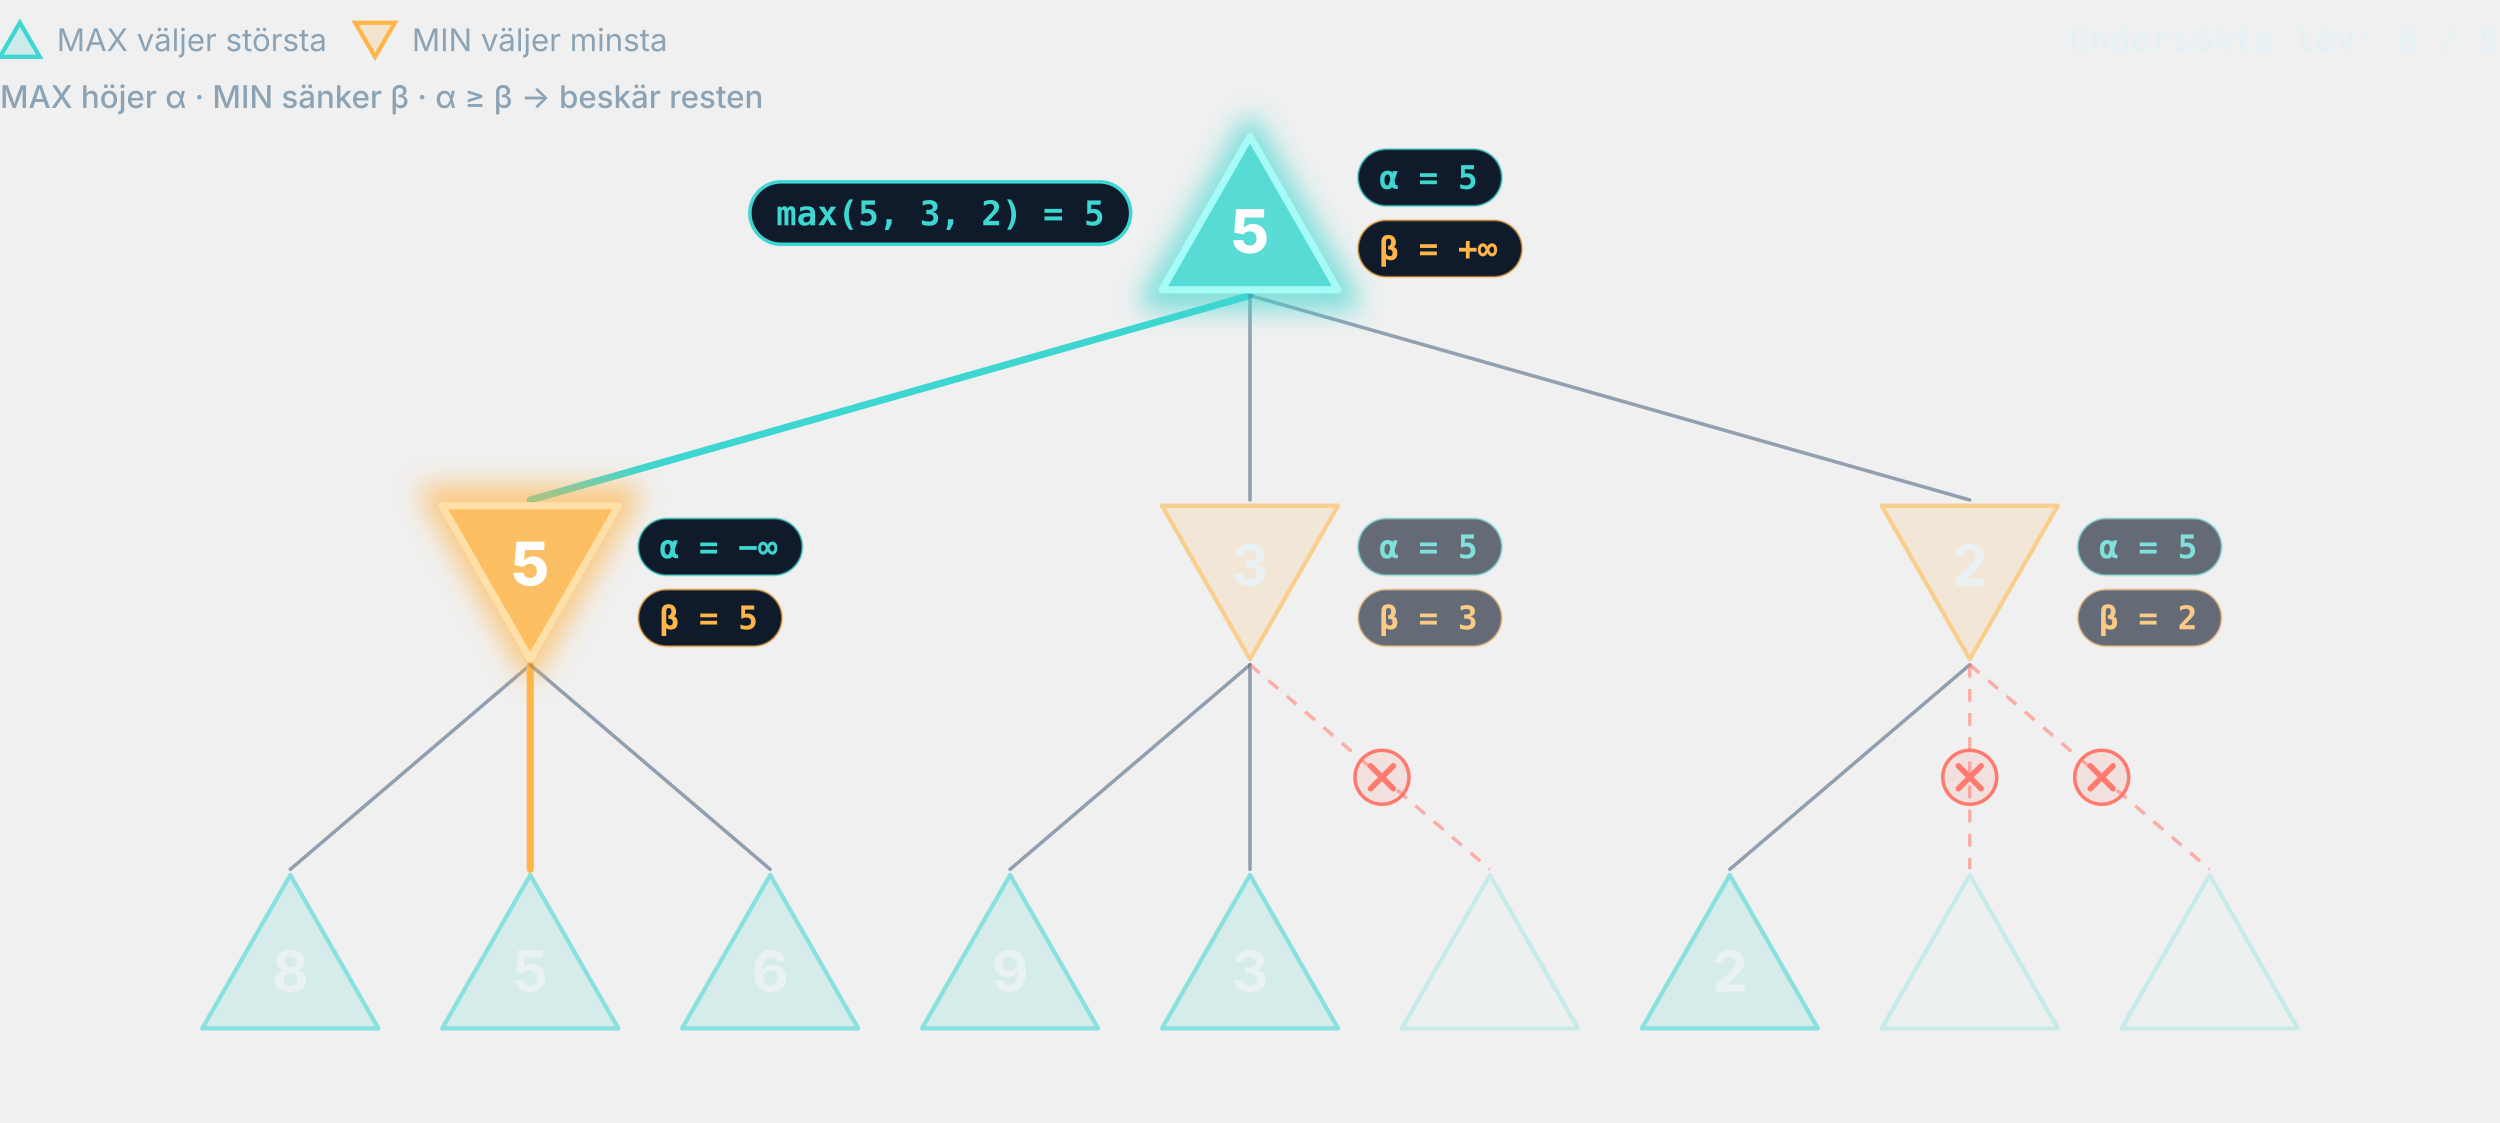
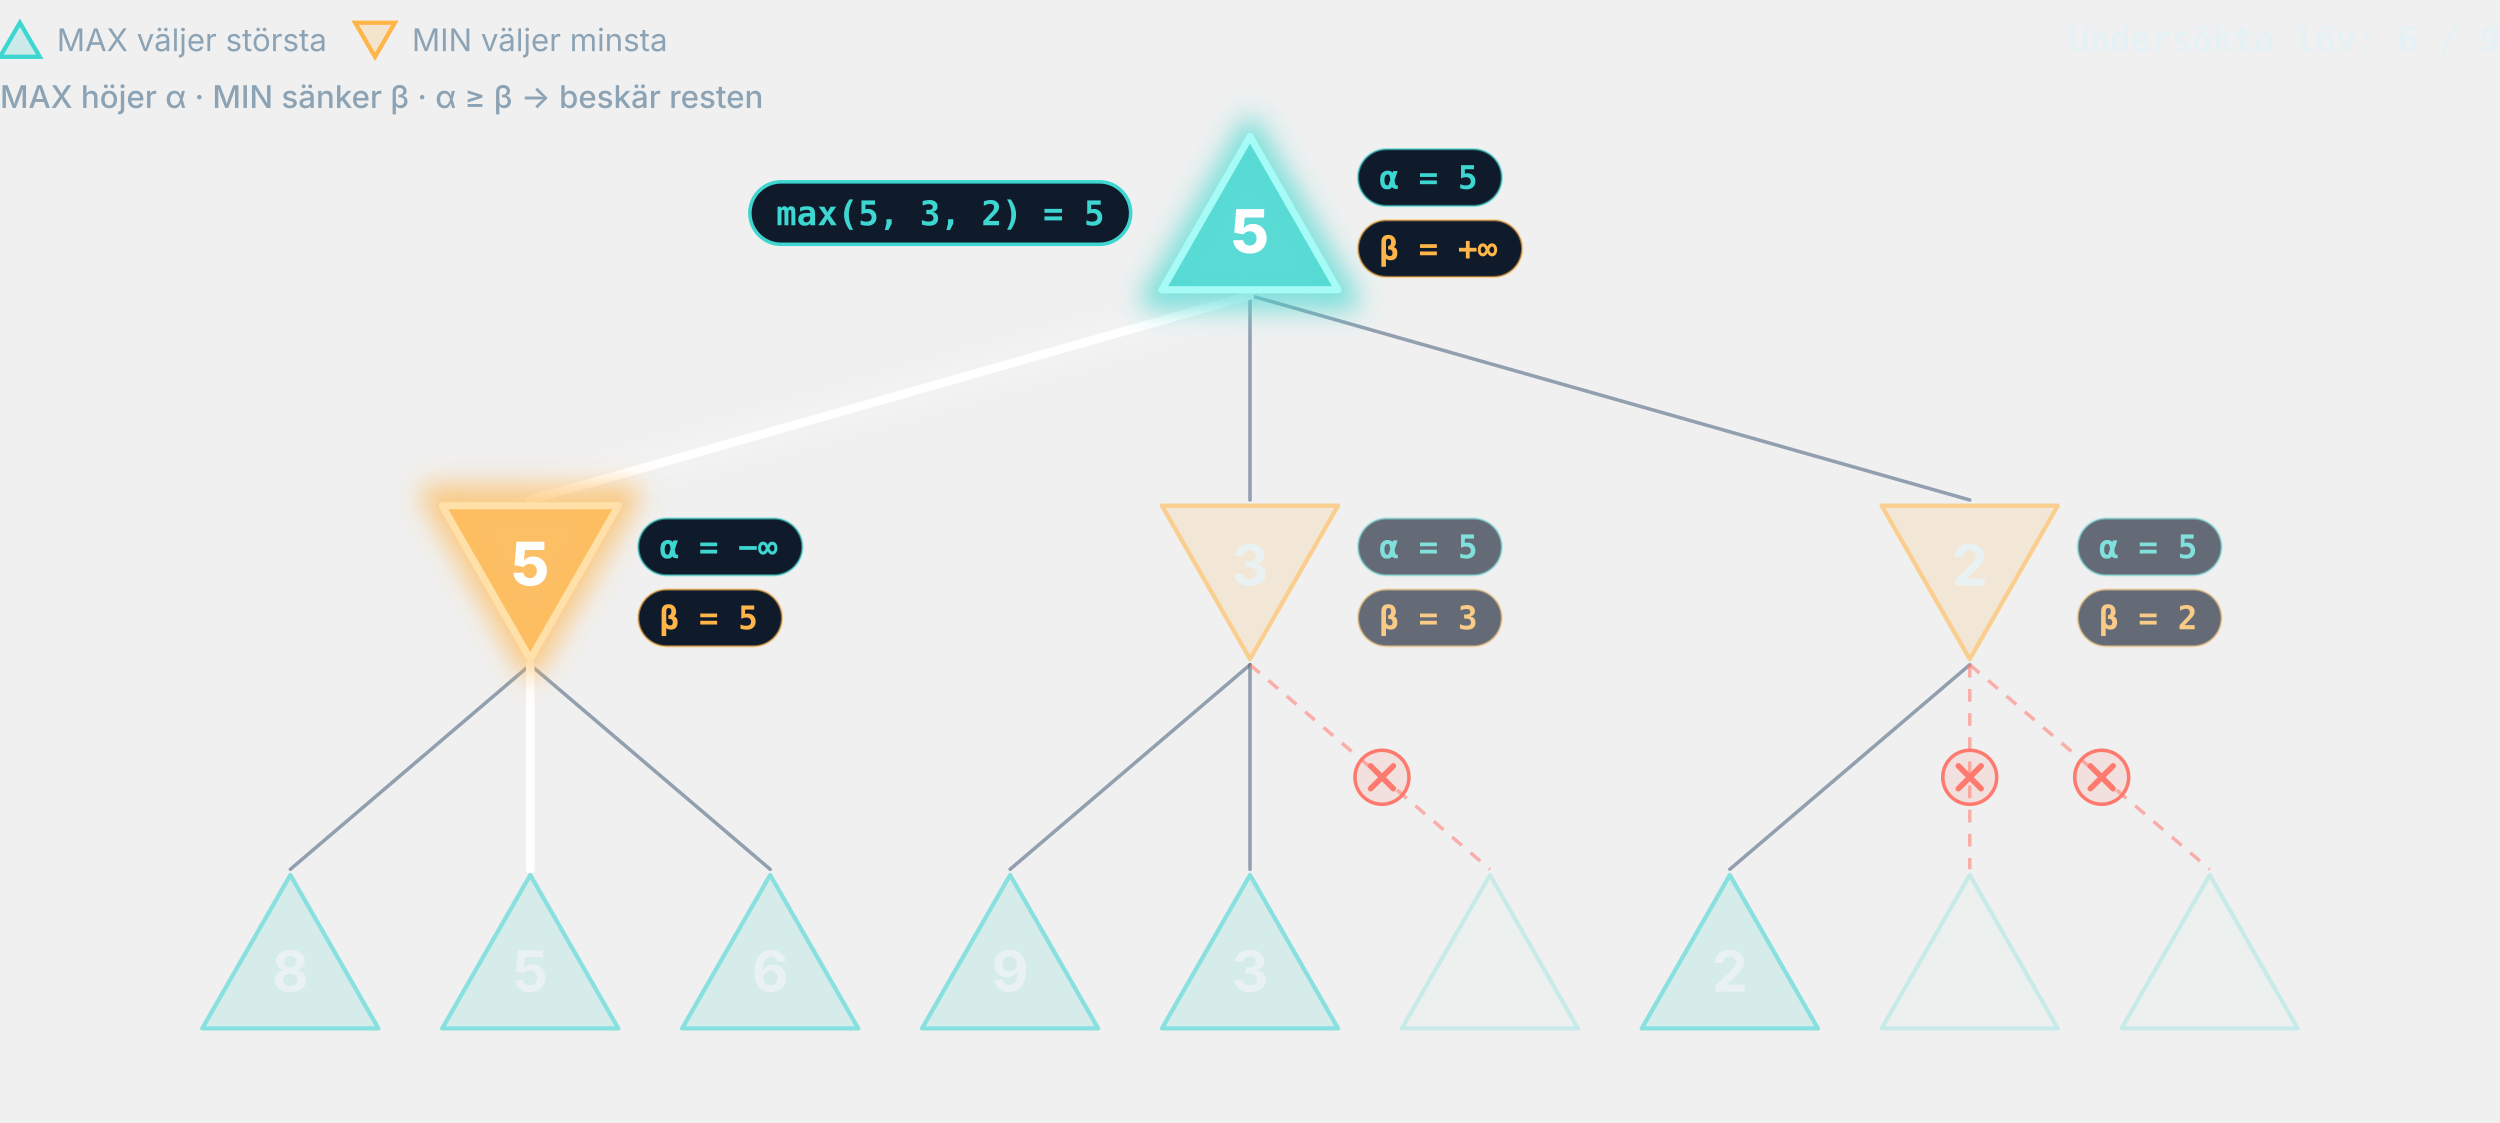
<svg xmlns="http://www.w3.org/2000/svg" viewBox="0 0 1760 790" width="1760" height="790" role="img">
  <defs>
    <filter id="glow" x="-40%" y="-40%" width="180%" height="180%">
      <feGaussianBlur stdDeviation="9" />
    </filter>
    <filter id="soft" x="-20%" y="-20%" width="140%" height="140%">
      <feGaussianBlur stdDeviation="4" />
    </filter>
  </defs>
  <g transform="translate(0,30)">
    <polygon points="14,-14 28,10 0,10" fill="#3DD6D0" fill-opacity=".2" stroke="#3DD6D0" stroke-width="3" />
    <text x="40.0" y="6.0" font-family="'IBM Plex Sans','Segoe UI',Inter,Helvetica,Arial,sans-serif" font-size="22" font-weight="400" fill="#8BA3B4" text-anchor="start">MAX väljer största</text>
    <polygon points="250,-14 278,-14 264,10" fill="#FFB547" fill-opacity=".2" stroke="#FFB547" stroke-width="3" />
    <text x="290.0" y="6.0" font-family="'IBM Plex Sans','Segoe UI',Inter,Helvetica,Arial,sans-serif" font-size="22" font-weight="400" fill="#8BA3B4" text-anchor="start">MIN väljer minsta</text>
  </g>
  <text x="1760.0" y="36.0" font-family="'IBM Plex Mono','SFMono-Regular',Menlo,Consolas,monospace" font-size="24" font-weight="600" fill="#E6F1F5" text-anchor="end">Undersökta löv: 6 / 9</text>
  <path data-edge="r0:r00" d="M373.3,468.0L204.4,612.0" stroke="#3B5572" stroke-width="2.5" stroke-linecap="round" fill="none" opacity="0.52" />
-   <path data-edge="r0:r01" d="M373.3,468.0L373.3,612.0" stroke="#FFB547" stroke-width="5" stroke-linecap="round" fill="none" opacity="1" />
+   <path data-edge="r0:r01" d="M373.3,468.0L373.3,612.0" stroke="#3B5572" stroke-width="2.5" stroke-linecap="round" fill="none" opacity="0.52" />
  <path data-edge="r0:r02" d="M373.3,468.0L542.2,612.0" stroke="#3B5572" stroke-width="2.5" stroke-linecap="round" fill="none" opacity="0.52" />
-   <path data-edge="r:r0" d="M880.0,208.0L373.3,352.0" stroke="#3DD6D0" stroke-width="5" stroke-linecap="round" fill="none" opacity="1" />
+   <path data-edge="r:r0" d="M880.0,208.0L373.3,352.0" stroke="#8BA3B4" stroke-width="3" stroke-linecap="round" fill="none" opacity="1" />
  <path data-edge="r1:r10" d="M880.0,468.0L711.1,612.0" stroke="#3B5572" stroke-width="2.5" stroke-linecap="round" fill="none" opacity="0.52" />
  <path data-edge="r1:r11" d="M880.0,468.0L880.0,612.0" stroke="#3B5572" stroke-width="2.5" stroke-linecap="round" fill="none" opacity="0.52" />
  <path data-edge="r1:r12" d="M880.0,468.0L1048.9,612.0" stroke="#FF7A6E" stroke-width="2.5" stroke-dasharray="9 8" opacity="0.55" />
  <g data-cut="r12">
    <circle cx="972.9" cy="547.2" r="19" fill="#FF7A6E" fill-opacity=".14" stroke="#FF7A6E" stroke-width="2.5" />
    <path d="M964.9,539.2L980.9,555.2M980.9,539.2L964.9,555.2" stroke="#FF7A6E" stroke-width="4" stroke-linecap="round" />
  </g>
  <path data-edge="r:r1" d="M880.0,208.0L880.0,352.0" stroke="#3B5572" stroke-width="2.5" stroke-linecap="round" fill="none" opacity="0.52" />
  <path data-edge="r2:r20" d="M1386.7,468.0L1217.8,612.0" stroke="#3B5572" stroke-width="2.5" stroke-linecap="round" fill="none" opacity="0.52" />
  <path data-edge="r2:r21" d="M1386.7,468.0L1386.7,612.0" stroke="#FF7A6E" stroke-width="2.5" stroke-dasharray="9 8" opacity="0.55" />
  <g data-cut="r21">
    <circle cx="1386.7" cy="547.2" r="19" fill="#FF7A6E" fill-opacity=".14" stroke="#FF7A6E" stroke-width="2.5" />
    <path d="M1378.7,539.2L1394.7,555.2M1394.7,539.2L1378.7,555.2" stroke="#FF7A6E" stroke-width="4" stroke-linecap="round" />
  </g>
  <path data-edge="r2:r22" d="M1386.7,468.0L1555.6,612.0" stroke="#FF7A6E" stroke-width="2.5" stroke-dasharray="9 8" opacity="0.55" />
  <g data-cut="r22">
    <circle cx="1479.6" cy="547.2" r="19" fill="#FF7A6E" fill-opacity=".14" stroke="#FF7A6E" stroke-width="2.5" />
    <path d="M1471.6,539.2L1487.6,555.2M1487.6,539.2L1471.6,555.2" stroke="#FF7A6E" stroke-width="4" stroke-linecap="round" />
  </g>
  <path data-edge="r:r2" d="M880.0,208.0L1386.7,352.0" stroke="#3B5572" stroke-width="2.5" stroke-linecap="round" fill="none" opacity="0.52" />
+   <path d="M880.0,208.0L373.3,352.0" stroke="#FFFFFF" stroke-width="16" stroke-opacity=".28" stroke-linecap="round" filter="url(#glow)" />
+   <path data-route="r:r0" d="M880.0,208.0L373.3,352.0" stroke="#FFFFFF" stroke-width="6" stroke-linecap="round" />
+   <path d="M373.3,468.0L373.3,612.0" stroke="#FFFFFF" stroke-width="16" stroke-opacity=".28" stroke-linecap="round" filter="url(#glow)" />
+   <path data-route="r0:r01" d="M373.3,468.0L373.3,612.0" stroke="#FFFFFF" stroke-width="6" stroke-linecap="round" />
  <polygon data-focus-node="r" points="880.0,87.4 951.9,212.6 808.1,212.6" fill="#3DD6D0" fill-opacity=".55" stroke="#3DD6D0" stroke-width="14" stroke-opacity=".5" stroke-linejoin="round" filter="url(#glow)" />
  <polygon data-focus-node="r0" points="301.4,347.4 445.3,347.4 373.3,472.6" fill="#FFB547" fill-opacity=".55" stroke="#FFB547" stroke-width="14" stroke-opacity=".5" stroke-linejoin="round" filter="url(#glow)" />
  <g data-node="r00" opacity="0.58">
    <polygon points="204.4,616.0 266.4,724.0 142.4,724.0" fill="#3DD6D0" fill-opacity="0.26" stroke="#3DD6D0" stroke-width="3" stroke-linejoin="round" />
    <text x="204.4" y="698.1" font-family="'IBM Plex Sans','Segoe UI',Inter,Helvetica,Arial,sans-serif" font-size="40.0" font-weight="700" fill="#E6F1F5" text-anchor="middle">8</text>
  </g>
  <g data-node="r01" opacity="0.58">
    <polygon points="373.3,616.0 435.3,724.0 311.3,724.0" fill="#3DD6D0" fill-opacity="0.26" stroke="#3DD6D0" stroke-width="3" stroke-linejoin="round" />
    <text x="373.3" y="698.1" font-family="'IBM Plex Sans','Segoe UI',Inter,Helvetica,Arial,sans-serif" font-size="40.0" font-weight="700" fill="#E6F1F5" text-anchor="middle">5</text>
  </g>
  <g data-node="r02" opacity="0.58">
    <polygon points="542.2,616.0 604.2,724.0 480.2,724.0" fill="#3DD6D0" fill-opacity="0.26" stroke="#3DD6D0" stroke-width="3" stroke-linejoin="round" />
    <text x="542.2" y="698.1" font-family="'IBM Plex Sans','Segoe UI',Inter,Helvetica,Arial,sans-serif" font-size="40.0" font-weight="700" fill="#E6F1F5" text-anchor="middle">6</text>
  </g>
  <g data-node="r0" opacity="1">
    <polygon points="311.3,356.0 435.3,356.0 373.3,464.0" fill="#FFB547" fill-opacity=".62" stroke="#FFE0A8" stroke-width="5" stroke-linejoin="round" />
    <text x="373.3" y="412.2" font-family="'IBM Plex Sans','Segoe UI',Inter,Helvetica,Arial,sans-serif" font-size="42.4" font-weight="800" fill="#FFFFFF" text-anchor="middle">5</text>
  </g>
  <g data-node="r10" opacity="0.58">
    <polygon points="711.1,616.0 773.1,724.0 649.1,724.0" fill="#3DD6D0" fill-opacity="0.26" stroke="#3DD6D0" stroke-width="3" stroke-linejoin="round" />
    <text x="711.1" y="698.1" font-family="'IBM Plex Sans','Segoe UI',Inter,Helvetica,Arial,sans-serif" font-size="40.0" font-weight="700" fill="#E6F1F5" text-anchor="middle">9</text>
  </g>
  <g data-node="r11" opacity="0.58">
    <polygon points="880.0,616.0 942.0,724.0 818.0,724.0" fill="#3DD6D0" fill-opacity="0.26" stroke="#3DD6D0" stroke-width="3" stroke-linejoin="round" />
    <text x="880.0" y="698.1" font-family="'IBM Plex Sans','Segoe UI',Inter,Helvetica,Arial,sans-serif" font-size="40.0" font-weight="700" fill="#E6F1F5" text-anchor="middle">3</text>
  </g>
  <g data-node="r12" opacity="0.22">
    <polygon points="1048.9,616.0 1110.9,724.0 986.9,724.0" fill="#3DD6D0" fill-opacity="0.1" stroke="#3DD6D0" stroke-width="3" stroke-linejoin="round" />
  </g>
  <g data-node="r1" opacity="0.58">
    <polygon points="818.0,356.0 942.0,356.0 880.0,464.0" fill="#FFB547" fill-opacity="0.26" stroke="#FFB547" stroke-width="3" stroke-linejoin="round" />
    <text x="880.0" y="412.2" font-family="'IBM Plex Sans','Segoe UI',Inter,Helvetica,Arial,sans-serif" font-size="40.0" font-weight="700" fill="#E6F1F5" text-anchor="middle">3</text>
  </g>
  <g data-node="r20" opacity="0.58">
    <polygon points="1217.8,616.0 1279.8,724.0 1155.8,724.0" fill="#3DD6D0" fill-opacity="0.26" stroke="#3DD6D0" stroke-width="3" stroke-linejoin="round" />
    <text x="1217.8" y="698.1" font-family="'IBM Plex Sans','Segoe UI',Inter,Helvetica,Arial,sans-serif" font-size="40.0" font-weight="700" fill="#E6F1F5" text-anchor="middle">2</text>
  </g>
  <g data-node="r21" opacity="0.22">
    <polygon points="1386.7,616.0 1448.7,724.0 1324.7,724.0" fill="#3DD6D0" fill-opacity="0.1" stroke="#3DD6D0" stroke-width="3" stroke-linejoin="round" />
  </g>
  <g data-node="r22" opacity="0.22">
    <polygon points="1555.6,616.0 1617.6,724.0 1493.6,724.0" fill="#3DD6D0" fill-opacity="0.1" stroke="#3DD6D0" stroke-width="3" stroke-linejoin="round" />
  </g>
  <g data-node="r2" opacity="0.58">
    <polygon points="1324.7,356.0 1448.7,356.0 1386.7,464.0" fill="#FFB547" fill-opacity="0.26" stroke="#FFB547" stroke-width="3" stroke-linejoin="round" />
    <text x="1386.7" y="412.2" font-family="'IBM Plex Sans','Segoe UI',Inter,Helvetica,Arial,sans-serif" font-size="40.0" font-weight="700" fill="#E6F1F5" text-anchor="middle">2</text>
  </g>
  <g data-node="r" opacity="1">
    <polygon points="880.0,96.0 942.0,204.0 818.0,204.0" fill="#3DD6D0" fill-opacity=".62" stroke="#A6FBF6" stroke-width="5" stroke-linejoin="round" />
    <text x="880.0" y="178.1" font-family="'IBM Plex Sans','Segoe UI',Inter,Helvetica,Arial,sans-serif" font-size="42.4" font-weight="800" fill="#FFFFFF" text-anchor="middle">5</text>
  </g>
  <g data-bounds="r" opacity="1">
    <rect x="956.0" y="105.0" width="101.3" height="40" rx="20" fill="#0F1A2B" fill-opacity="1" stroke="#3DD6D0" stroke-opacity="0.55" stroke-width="1.6" />
    <text x="971.0" y="133.0" font-family="'IBM Plex Mono','SFMono-Regular',Menlo,Consolas,monospace" font-size="23" font-weight="600" fill="#3DD6D0" text-anchor="start">α = 5</text>
    <rect x="956.0" y="155.0" width="115.6" height="40" rx="20" fill="#0F1A2B" fill-opacity="1" stroke="#FFB547" stroke-opacity="0.55" stroke-width="1.6" />
    <text x="971.0" y="183.0" font-family="'IBM Plex Mono','SFMono-Regular',Menlo,Consolas,monospace" font-size="23" font-weight="600" fill="#FFB547" text-anchor="start">β = +∞</text>
  </g>
  <g data-bounds="r0" opacity="1">
    <rect x="449.3" y="365.0" width="115.6" height="40" rx="20" fill="#0F1A2B" fill-opacity="1" stroke="#3DD6D0" stroke-opacity="0.55" stroke-width="1.6" />
    <text x="464.3" y="393.0" font-family="'IBM Plex Mono','SFMono-Regular',Menlo,Consolas,monospace" font-size="23" font-weight="600" fill="#3DD6D0" text-anchor="start">α = −∞</text>
    <rect x="449.3" y="415.0" width="101.3" height="40" rx="20" fill="#0F1A2B" fill-opacity="1" stroke="#FFB547" stroke-opacity="0.55" stroke-width="1.6" />
    <text x="464.3" y="443.0" font-family="'IBM Plex Mono','SFMono-Regular',Menlo,Consolas,monospace" font-size="23" font-weight="600" fill="#FFB547" text-anchor="start">β = 5</text>
  </g>
  <g data-bounds="r1" opacity="0.62">
    <rect x="956.0" y="365.0" width="101.3" height="40" rx="20" fill="#0F1A2B" fill-opacity="1" stroke="#3DD6D0" stroke-opacity="0.55" stroke-width="1.6" />
    <text x="971.0" y="393.0" font-family="'IBM Plex Mono','SFMono-Regular',Menlo,Consolas,monospace" font-size="23" font-weight="600" fill="#3DD6D0" text-anchor="start">α = 5</text>
    <rect x="956.0" y="415.0" width="101.3" height="40" rx="20" fill="#0F1A2B" fill-opacity="1" stroke="#FFB547" stroke-opacity="0.55" stroke-width="1.6" />
    <text x="971.0" y="443.0" font-family="'IBM Plex Mono','SFMono-Regular',Menlo,Consolas,monospace" font-size="23" font-weight="600" fill="#FFB547" text-anchor="start">β = 3</text>
  </g>
  <g data-bounds="r2" opacity="0.62">
    <rect x="1462.7" y="365.0" width="101.3" height="40" rx="20" fill="#0F1A2B" fill-opacity="1" stroke="#3DD6D0" stroke-opacity="0.55" stroke-width="1.6" />
    <text x="1477.7" y="393.0" font-family="'IBM Plex Mono','SFMono-Regular',Menlo,Consolas,monospace" font-size="23" font-weight="600" fill="#3DD6D0" text-anchor="start">α = 5</text>
    <rect x="1462.7" y="415.0" width="101.3" height="40" rx="20" fill="#0F1A2B" fill-opacity="1" stroke="#FFB547" stroke-opacity="0.55" stroke-width="1.6" />
    <text x="1477.7" y="443.0" font-family="'IBM Plex Mono','SFMono-Regular',Menlo,Consolas,monospace" font-size="23" font-weight="600" fill="#FFB547" text-anchor="start">β = 2</text>
  </g>
  <text x="0.0" y="76.0" font-family="'IBM Plex Sans','Segoe UI',Inter,Helvetica,Arial,sans-serif" font-size="22" font-weight="500" fill="#8BA3B4" text-anchor="start">MAX höjer α  ·  MIN sänker β  ·  α ≥ β → beskär resten</text>
  <rect x="527.9" y="128.0" width="268.1" height="44.0" rx="22.0" fill="#0F1A2B" stroke="#3DD6D0" stroke-width="2.5" />
  <text x="662.0" y="158.6" font-family="'IBM Plex Mono','SFMono-Regular',Menlo,Consolas,monospace" font-size="24" font-weight="600" fill="#3DD6D0" text-anchor="middle">max(5, 3, 2) = 5</text>
</svg>
